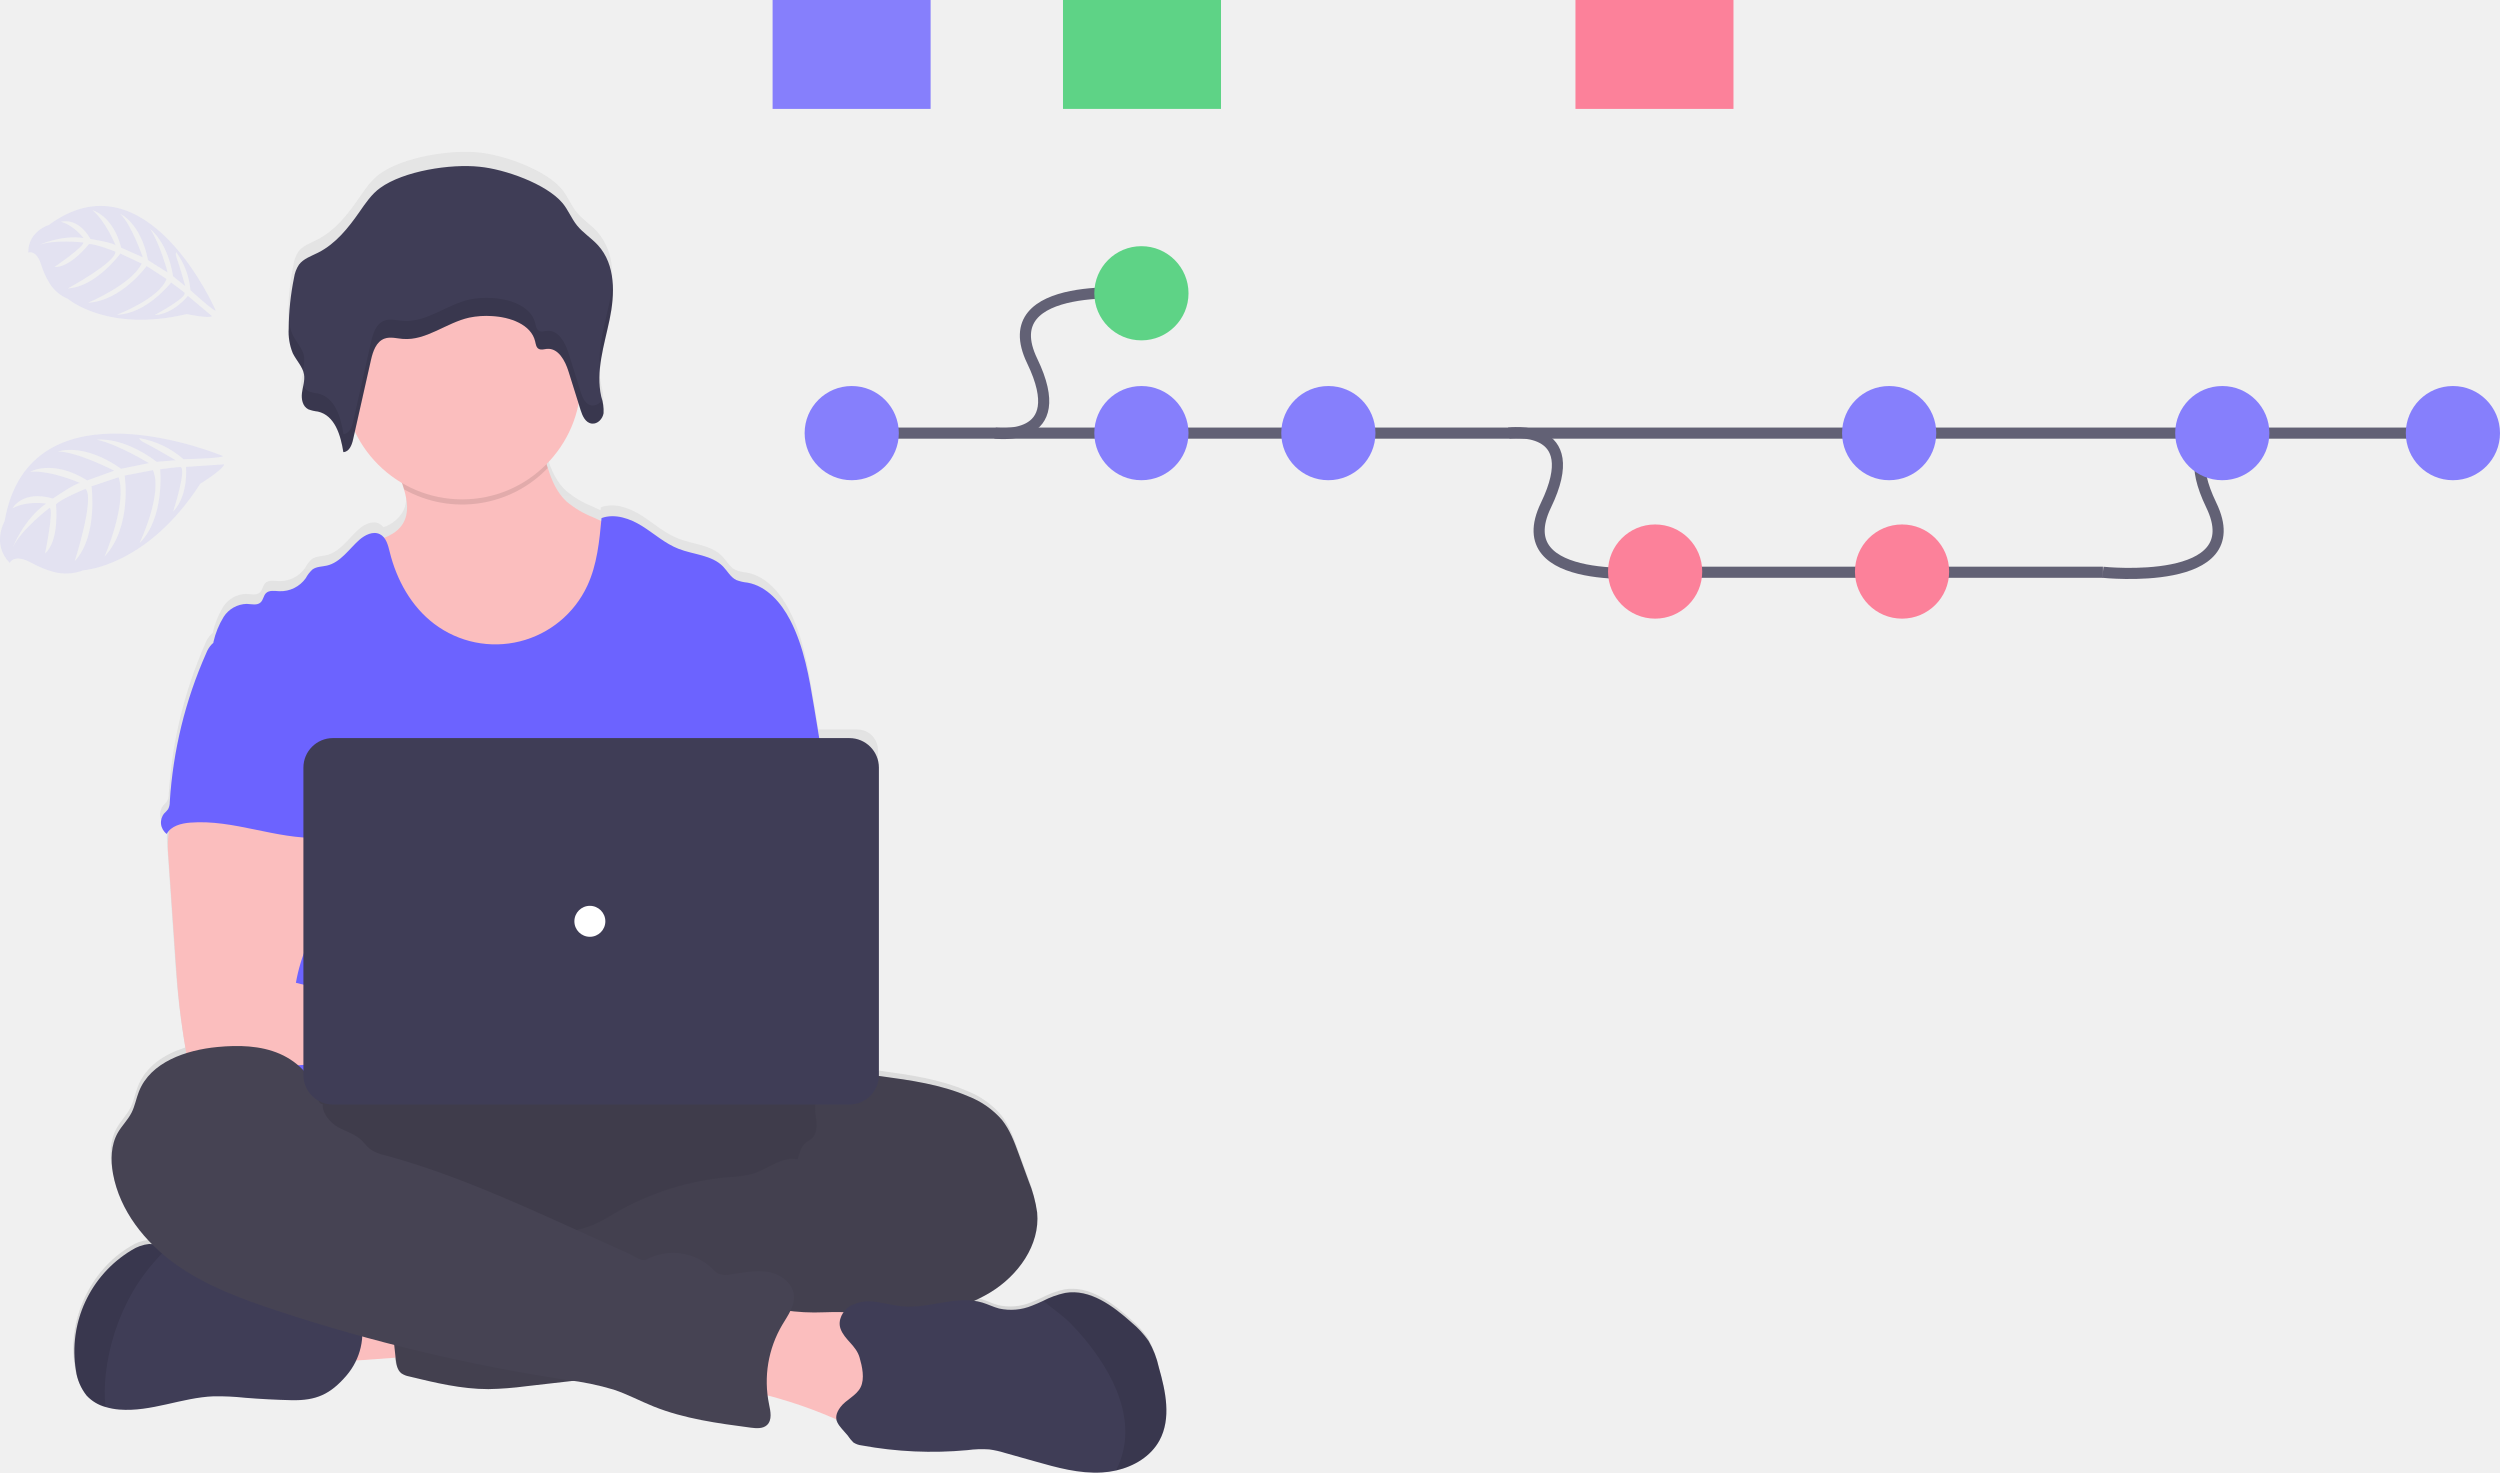
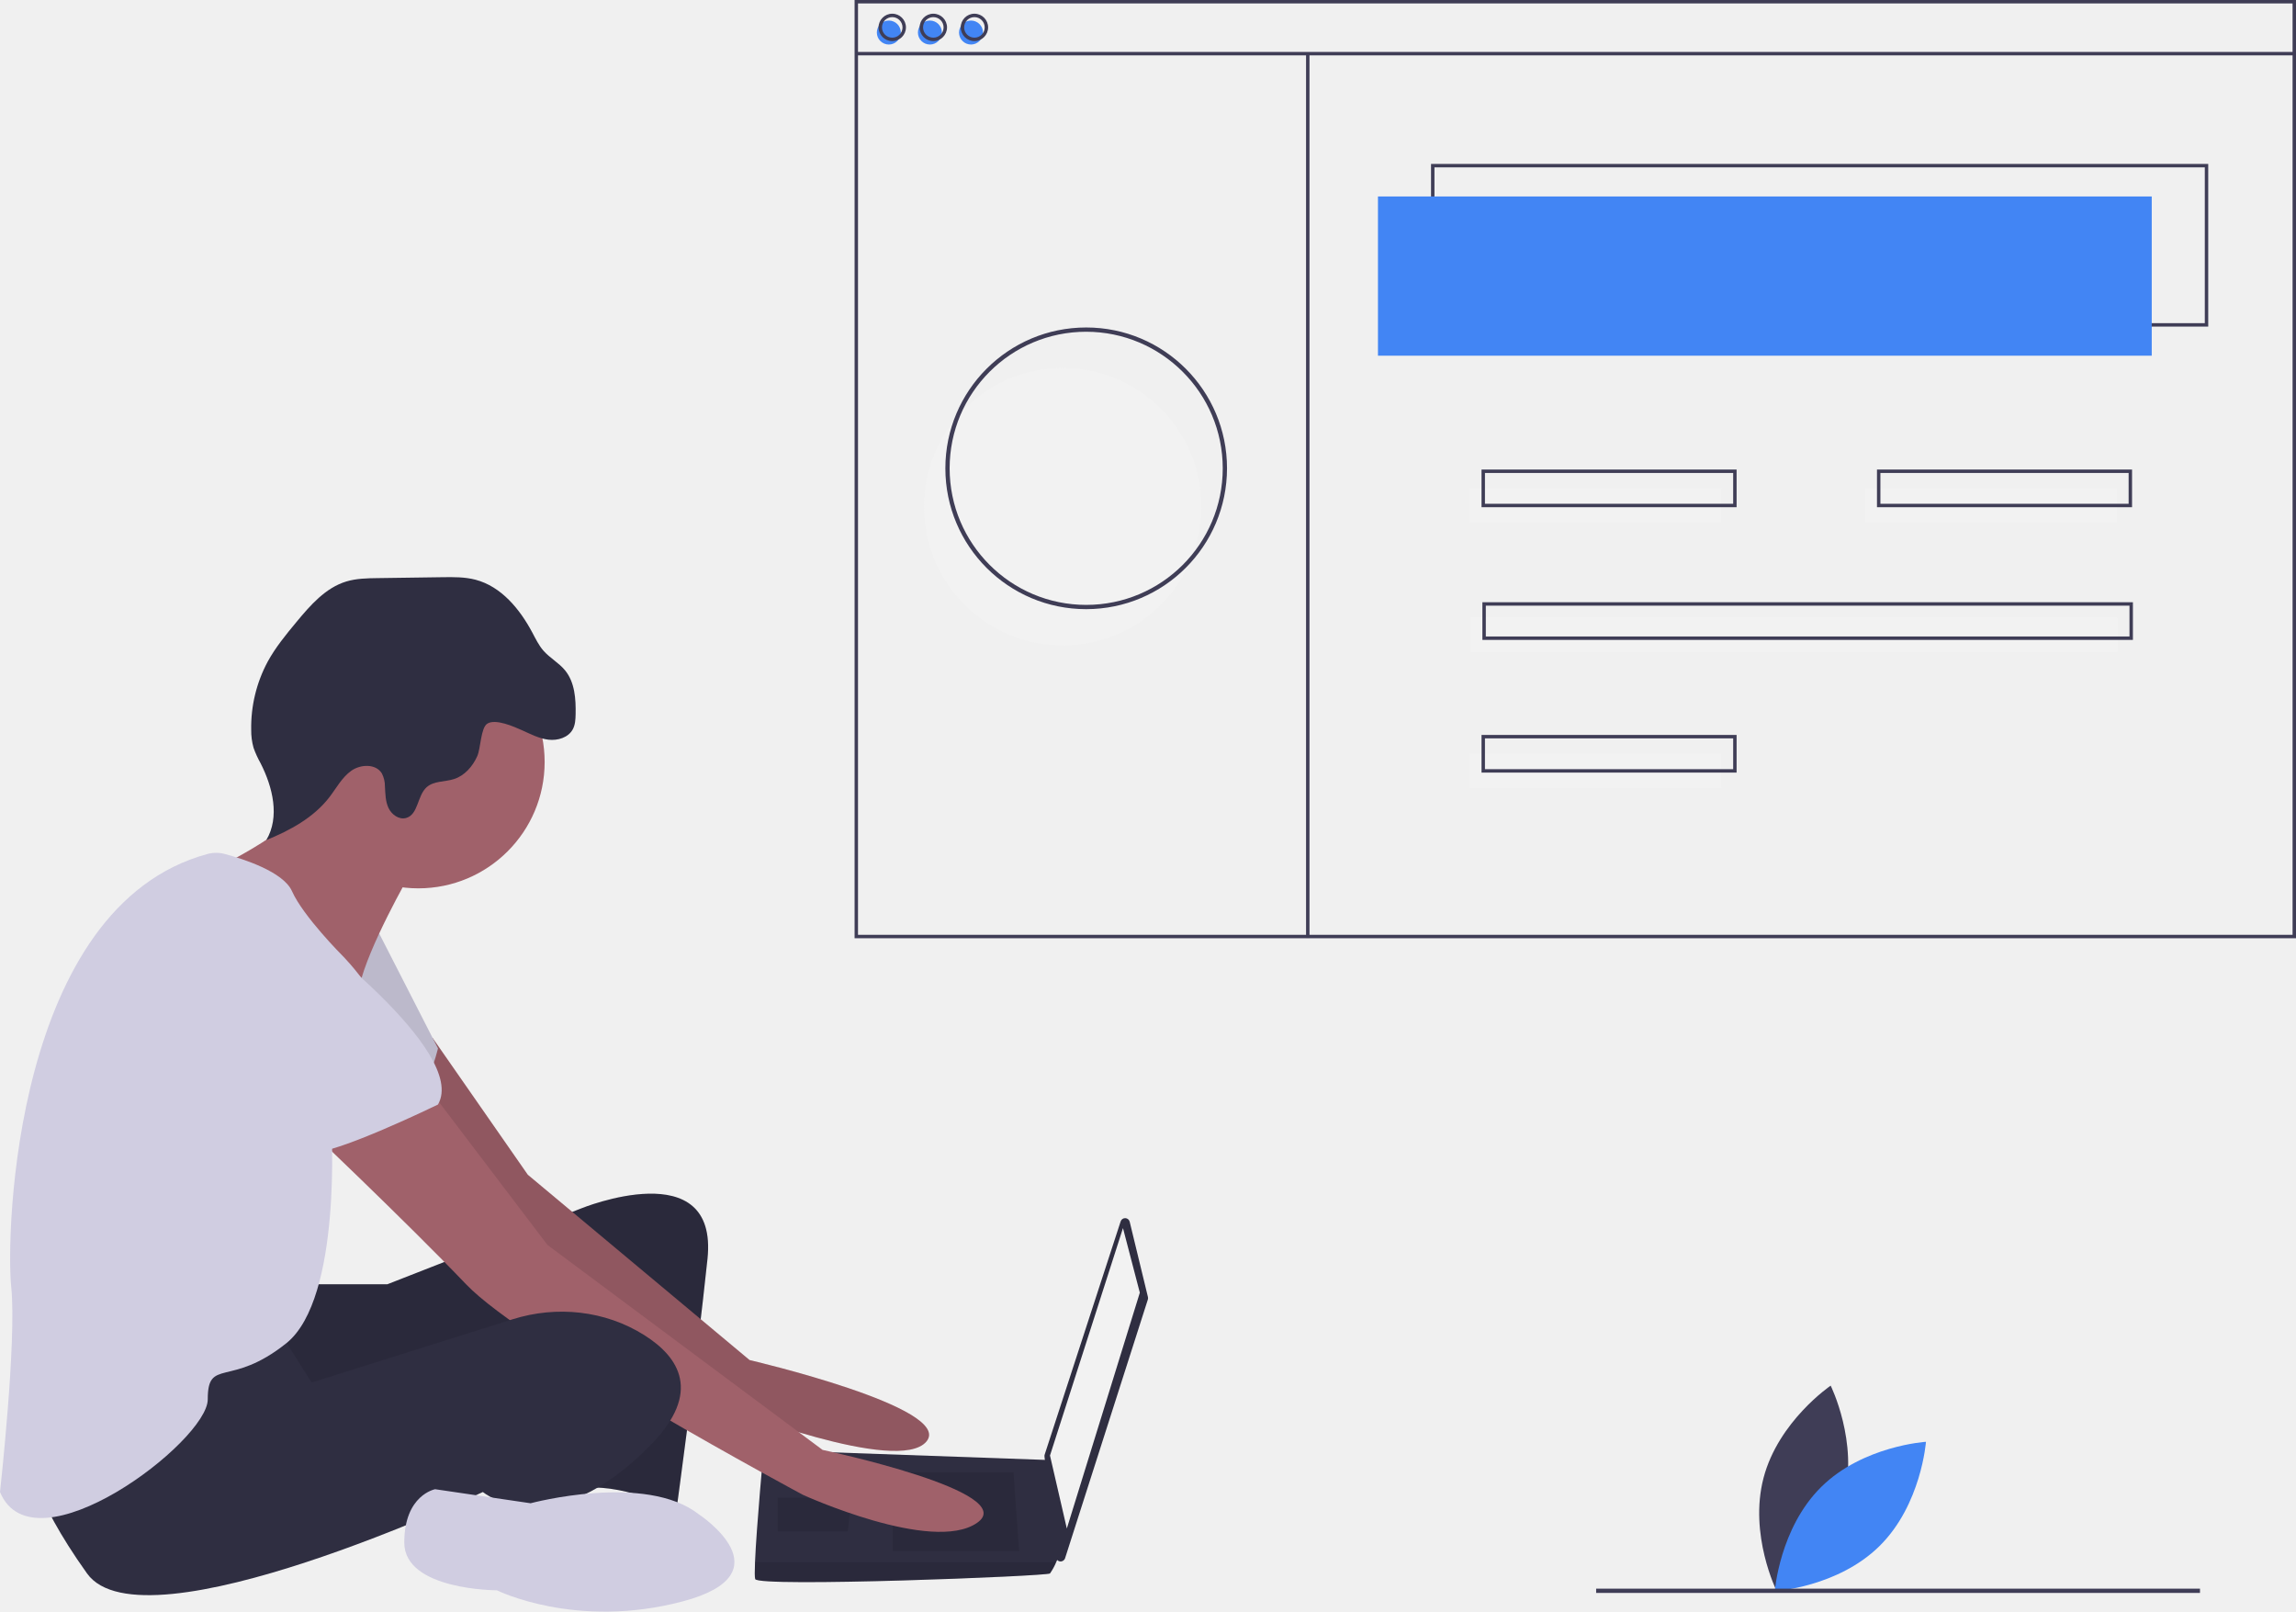
- <svg xmlns="http://www.w3.org/2000/svg" viewBox="0 0 674.38 397.257">
-   <defs>
-     <style>.a{fill:url(#a);}.b{fill:#fbbebe;}.c{fill:#464353;}.d,.i{opacity:0.1;}.e{fill:#6c63ff;}.f{opacity:0.05;}.g{fill:#3f3d56;}.h{fill:#fff;}.j{opacity:0.8;}.k{fill:none;stroke:#3f3d56;stroke-miterlimit:10;stroke-width:3px;}.l{fill:#3acc6c;}.m{fill:#ff6584;}</style>
-     <linearGradient id="a" x1="0.5" y1="1" x2="0.5" gradientUnits="objectBoundingBox">
-       <stop offset="0" stop-color="gray" stop-opacity="0.251" />
-       <stop offset="0.54" stop-color="gray" stop-opacity="0.122" />
-       <stop offset="1" stop-color="gray" stop-opacity="0.102" />
-     </linearGradient>
-   </defs>
-   <g transform="translate(-0.003 -85.389)">
-     <path class="a" d="M401.908,612.036a26.42,26.42,0,0,0-2.785-7.261,25.429,25.429,0,0,0-4.56-4.991c-5.047-4.581-11.243-9.231-17.933-8.075a23.943,23.943,0,0,0-5.945,2.172c-.975.453-1.956.905-2.959,1.288a14.738,14.738,0,0,1-8.925.78c-1.532-.411-2.959-1.149-4.469-1.608a14.163,14.163,0,0,0-2.193-.473,37.35,37.35,0,0,0,4.24-2.235c7.5-4.595,13.491-12.9,12.656-21.783a35.963,35.963,0,0,0-2.325-8.667l-2.673-7.393c-1.156-3.2-2.353-6.467-4.462-9.127a23.093,23.093,0,0,0-9.14-6.474c-7.414-3.223-15.517-4.358-23.516-5.458l-.557-.077V446.241a5.569,5.569,0,0,0-5.569-5.569H310.281q-.7-4.26-1.392-8.507c-1.323-8.082-2.694-16.311-6.418-23.586-2.437-4.762-6.314-9.308-11.542-10.24a11.2,11.2,0,0,1-3-.7c-1.532-.752-2.367-2.423-3.543-3.655-3.035-3.181-7.971-3.23-12.036-4.873-3.592-1.427-6.53-4.114-9.8-6.182s-7.337-3.536-10.957-2.193a7.344,7.344,0,0,1-.077.787l-2.325-1.072a25.613,25.613,0,0,1-7.073-4.26c-2.583-2.437-3.961-5.667-5.033-9.1-.111-.355-.216-.7-.327-1.079a32.322,32.322,0,0,0,8.66-16.534l.564,1.831a12.157,12.157,0,0,0,.446,1.211,4.776,4.776,0,0,0,1.392,1.97,2.472,2.472,0,0,0,.585.341,2.437,2.437,0,0,0,.6.153,2.228,2.228,0,0,0,.863-.063,3.293,3.293,0,0,0,2.088-1.935,4.176,4.176,0,0,0,.244-.849,4.391,4.391,0,0,0,.049-.529v-.724a1.358,1.358,0,0,0-.035-.348v-.181a2.026,2.026,0,0,0-.07-.411c-.028-.132,0-.077,0-.111-.035-.174-.077-.355-.111-.529v-.132c0-.042-.063-.285-.1-.432s-.049-.188-.07-.285v-.042h0c-.07-.278-.132-.55-.195-.828a23.933,23.933,0,0,1-.383-7.351,78.715,78.715,0,0,1,1.991-10.686l.146-.634c.056-.244.111-.487.16-.738.111-.5.223-1,.327-1.511h0l.251-1.281.188-1.142V324.1a33,33,0,0,0,.244-7.818h0a16.452,16.452,0,0,0-3.919-9.83c-1.747-1.942-4.052-3.376-5.674-5.416-1.518-1.907-2.374-4.26-3.947-6.133-4.344-5.186-15.5-9.182-22.339-9.878-7.839-.794-20.5,1.211-26.823,5.841-2.339,1.706-3.94,4.177-5.569,6.516-2.993,4.351-6.391,8.695-11.187,11.138-1.81.919-3.885,1.615-5.089,3.216a8.7,8.7,0,0,0-1.358,3.606,71.5,71.5,0,0,0-1.434,13.77h0v1.74a12.691,12.691,0,0,0,1.086,5.033c.111.237.237.466.369.7l.084.146a27.692,27.692,0,0,1,2.228,3.794,5.026,5.026,0,0,1,.341,1.156,8.521,8.521,0,0,1-.195,3.049h0a2.678,2.678,0,0,1-.09.459l-.063.3a.587.587,0,0,1-.056.306c-.056.3-.1.6-.146.891h0a6.265,6.265,0,0,0,.153,2.409,3.168,3.168,0,0,0,1.545,2.088,4.526,4.526,0,0,0,1.253.39c.439.077.884.125,1.316.223a6.494,6.494,0,0,1,1.594.592,6.417,6.417,0,0,1,1.344.863,7.656,7.656,0,0,1,.578.585,9.745,9.745,0,0,1,.989,1.351q.223.369.418.752a17.176,17.176,0,0,1,1.19,3.147c.181.647.334,1.3.466,1.956.063.292.118.585.167.87s.1.578.139.863h0a2.028,2.028,0,0,0,.557-.111,3.762,3.762,0,0,0,1.914-2.715c.056-.195.1-.383.146-.571.16-.7.327-1.462.487-2.193a32.281,32.281,0,0,0,12.7,13.993c.195.578.383,1.149.55,1.733.912,3.154,1.351,6.453-.23,9.21a9.745,9.745,0,0,1-5.138,4,3.4,3.4,0,0,0-1.149-.975c-1.831-.919-4.031.195-5.569,1.566-2.785,2.52-5.054,6.133-8.716,6.961-1.323.306-2.785.244-3.885,1.051a9.05,9.05,0,0,0-1.8,2.367,8.3,8.3,0,0,1-7.122,3.55c-1.274-.063-2.785-.355-3.655.578-.647.7-.7,1.8-1.392,2.457-.933.919-2.464.473-3.766.418a7.525,7.525,0,0,0-6.2,3.55,23.2,23.2,0,0,0-2.785,6.961v.042a4.976,4.976,0,0,0-.508.425,7.344,7.344,0,0,0-1.538,2.492,118.95,118.95,0,0,0-9.816,40.5,4.177,4.177,0,0,1-.446,1.963,9.658,9.658,0,0,1-1.023,1.114,3.905,3.905,0,0,0,.647,5.569,4.384,4.384,0,0,1,.745-.989c-.077.32-.146.633-.195.919a24.706,24.706,0,0,0-.077,6.126q.989,14.508,2,28.995c.188,2.736.376,5.465.627,8.194q.731,7.922,2.088,15.782a6.8,6.8,0,0,0,.153.7c-5.674,1.8-10.721,5.061-12.844,10.5-.738,1.88-1.072,3.926-1.977,5.729-1,1.977-2.631,3.557-3.717,5.493-1.873,3.328-1.956,7.407-1.274,11.138,1.316,7.275,5.249,13.777,10.442,19.068h-.7a10.889,10.889,0,0,0-4.755,1.706c-10.985,6.418-17.265,20.188-14.974,32.761a14.055,14.055,0,0,0,2.882,6.822,10.8,10.8,0,0,0,5.068,3.1,17.608,17.608,0,0,0,3.738.7c8.563.7,16.854-3.272,25.437-3.606a68.219,68.219,0,0,1,8.514.4q6.2.515,12.426.654c6.746.16,10.54-1.636,14.842-6.676a18.171,18.171,0,0,0,2.624-4.135c3.662-.209,7.706-.529,10.63-.766l.042.4c.16,1.392.4,2.993,1.518,3.871a5.3,5.3,0,0,0,2.088.856c7.031,1.727,14.146,3.481,21.386,3.481a90.293,90.293,0,0,0,10.157-.78l12.719-1.469a63.357,63.357,0,0,1,10.93,2.381c3.676,1.246,7.108,3.1,10.7,4.567,8.354,3.383,17.334,4.595,26.231,5.778,1.518.2,3.258.341,4.379-.7,1.448-1.392.968-3.717.557-5.667-.167-.8-.292-1.6-.39-2.409a122,122,0,0,1,17.571,6.1l1,.439c.292,1.518,1.692,2.729,3.035,4.365a11.135,11.135,0,0,0,1.538,1.907,5.132,5.132,0,0,0,2.207.794,102.9,102.9,0,0,0,28.493,1.288,29.146,29.146,0,0,1,5.876-.2,25.464,25.464,0,0,1,4.246.954l8.054,2.311c5.938,1.7,12.016,3.418,18.177,3.035a23.256,23.256,0,0,0,3.71-.536c4.873-1.128,9.412-3.85,11.751-8.229C405.215,625.9,403.69,618.58,401.908,612.036Z" transform="translate(-89.524 -158.501)" />
-     <path class="b" d="M205.03,745.4c-1.469-3.342-2.861-7.184-1.392-10.526a8.945,8.945,0,0,1,4.629-4.351,22.276,22.276,0,0,1,6.265-1.545A87.438,87.438,0,0,1,234.9,728.7c.494,3.912-.55,7.88-1.448,11.661-.814,3.481-1.281,4-4.873,4.177C226.255,744.66,205.58,746.63,205.03,745.4Z" transform="translate(-117.996 -293.221)" />
-     <ellipse class="c" cx="99.55" cy="27.846" rx="99.55" ry="27.846" transform="translate(49.476 373.944)" />
-     <ellipse class="d" cx="99.55" cy="27.846" rx="99.55" ry="27.846" transform="translate(49.476 373.944)" />
-     <path class="b" d="M291.085,444.6a30.972,30.972,0,0,1-15.97,14.508,40.084,40.084,0,0,1-12.677,2.409,36.111,36.111,0,0,1-13.993-1.706c-5.959-2.158-10.909-6.572-14.619-11.716s-6.265-11.02-8.486-16.944c-1.17-3.084-2.283-6.37-1.733-9.628,3.585-.814,7.511-2.012,9.363-5.193,1.58-2.729,1.142-6,.23-9.12-.258-.884-.557-1.761-.856-2.6-.7-2.019-3.1-5.855-1.392-7.581,1.065-1.093,5.527-1.65,7.066-2.36,4.741-2.186,9.113-5.346,14.32-6.384,4.5-.9,9.154-.056,13.651.877a4.49,4.49,0,0,1,1.685.606,4.052,4.052,0,0,1,1.253,1.88c1.281,3.119,2.033,6.565,3.063,9.816,1.072,3.4,2.45,6.6,5.033,9.015a25.694,25.694,0,0,0,7.08,4.219l6.168,2.826a8.11,8.11,0,0,1,2.917,1.887,7.386,7.386,0,0,1,1.392,3.787,35.378,35.378,0,0,1-3.495,21.407Z" transform="translate(-124.21 -189.811)" />
-     <path class="d" d="M274.971,401.461a32.023,32.023,0,0,1-38.755,5.75c-.258-.884-.557-1.761-.856-2.6-.7-2.019-3.1-5.855-1.392-7.581,1.065-1.093,5.527-1.65,7.066-2.36,4.741-2.186,9.113-5.346,14.32-6.384,4.5-.9,9.154-.056,13.652.877a4.49,4.49,0,0,1,1.685.606,4.052,4.052,0,0,1,1.253,1.88C273.189,394.764,273.941,398.21,274.971,401.461Z" transform="translate(-127.22 -189.811)" />
-     <circle class="b" cx="32.023" cy="32.023" r="32.023" transform="translate(92.638 156.049)" />
-     <path class="e" d="M328.237,493.4l-2.631-15.942c-1.33-8-2.7-16.151-6.419-23.356-2.443-4.72-6.321-9.217-11.549-10.15a11.174,11.174,0,0,1-3.007-.7c-1.532-.738-2.367-2.395-3.543-3.62-3.035-3.147-7.978-3.2-12.043-4.8-3.592-1.392-6.53-4.072-9.8-6.119s-7.344-3.481-10.964-2.172c-.585,6.231-1.2,12.6-3.85,18.274A27.345,27.345,0,0,1,223.174,455.1c-6.2-4.671-10.178-11.876-12.029-19.416-.453-1.838-.968-3.947-2.659-4.79-1.831-.919-4.031.195-5.569,1.545-2.785,2.5-5.061,6.077-8.723,6.92-1.323.306-2.785.244-3.885,1.044a8.841,8.841,0,0,0-1.81,2.346,8.354,8.354,0,0,1-7.122,3.523c-1.274-.063-2.785-.355-3.655.571-.647.7-.7,1.782-1.392,2.43-.94.912-2.464.466-3.773.418a7.612,7.612,0,0,0-6.2,3.481,22.453,22.453,0,0,0-2.785,6.864c7.609,16.944,14.57,33.91,22.179,50.854a4.337,4.337,0,0,1,.55,2.088,5.089,5.089,0,0,1-.947,2.089c-3.731,5.994-3.613,13.533-3.2,20.578s.912,14.487-2.235,20.8c-.856,1.733-1.97,3.321-2.785,5.054-1.907,3.926-2.6,16.485-1.483,20.7H333.034c-3-8.249-1.859-24.8-1.232-33.561.439-6.126-.7-12.245-1.183-18.371C329.553,517.76,330.305,505.891,328.237,493.4Z" transform="translate(-106.011 -201.402)" />
-     <path class="b" d="M146.149,544.865a24.644,24.644,0,0,0-.084,6.077l2,28.73c.188,2.708.376,5.409.627,8.11.48,5.242,1.2,10.442,2.088,15.636a2.785,2.785,0,0,0,2.854,2.708c8.806,1.866,17.9,1.789,26.892,1.281,13.714-.766,27.407-2.513,41.143-2.214,3.536.077,7.658,0,9.8-2.785s.9-7.289-1.9-9.537-6.6-2.785-10.192-2.785c-4.755-.049-9.509.627-14.25.348a70.6,70.6,0,0,1-12.823-2.36l-11.835-2.945a45.621,45.621,0,0,1,3.112-10.366c2.325-6.036,4.5-12.273,4.539-18.74s-2.395-13.269-7.692-16.972c-4.358-3.042-9.969-3.606-15.281-3.481-3.864.111-10.54-.815-14.069.7C148.286,537.493,146.671,542.129,146.149,544.865Z" transform="translate(-100.647 -234.626)" />
-     <path class="c" d="M356.9,643.11c2.318-.884,4.873-.564,7.358-.23,8,1.093,16.116,2.214,23.53,5.409a23.1,23.1,0,0,1,9.147,6.412c2.088,2.638,3.307,5.869,4.462,9.05l2.673,7.324a35.255,35.255,0,0,1,2.332,8.584c.835,8.765-5.158,17.028-12.7,21.581s-16.415,6.175-25.061,7.873-17.327,3.578-25.939,5.569a104.427,104.427,0,0,1-12.2,2.4c-9.217,1.044-18.852-.494-27.609,2.555-3.481,1.218-6.9,3.028-10.512,3.871a65.389,65.389,0,0,1-7.268,1.107l-16.575,1.894a90.416,90.416,0,0,1-10.164.78c-7.24,0-14.362-1.713-21.393-3.425a5.41,5.41,0,0,1-2.088-.842c-1.114-.877-1.357-2.43-1.518-3.836q-1.065-9.335-1.866-18.692c-.167-2.026-.292-4.219.815-5.924,1.392-2.088,4.107-2.743,6.586-3.147a171.867,171.867,0,0,1,31.8-2.207c4.045-4.045,10.714-4.066,16.011-6.265a47.62,47.62,0,0,0,5.646-3.07,73.791,73.791,0,0,1,31-9.795,28.856,28.856,0,0,0,6.342-.9c4.1-1.274,7.839-4.741,12.05-3.892.522-1.441.884-3.369,2.088-4.358.6-.508,1.337-.849,1.887-1.392,1.163-1.177,1.267-3.028,1.093-4.671s-.564-3.328-.139-4.929a6.815,6.815,0,0,1,.773-1.719C349.552,644.614,352.705,642.762,356.9,643.11Z" transform="translate(-126.622 -267.182)" />
-     <path class="f" d="M356.9,643.11c2.318-.884,4.873-.564,7.358-.23,8,1.093,16.116,2.214,23.53,5.409a23.1,23.1,0,0,1,9.147,6.412c2.088,2.638,3.307,5.869,4.462,9.05l2.673,7.324a35.255,35.255,0,0,1,2.332,8.584c.835,8.765-5.158,17.028-12.7,21.581s-16.415,6.175-25.061,7.873-17.327,3.578-25.939,5.569a104.427,104.427,0,0,1-12.2,2.4c-9.217,1.044-18.852-.494-27.609,2.555-3.481,1.218-6.9,3.028-10.512,3.871a65.389,65.389,0,0,1-7.268,1.107l-16.575,1.894a90.416,90.416,0,0,1-10.164.78c-7.24,0-14.362-1.713-21.393-3.425a5.41,5.41,0,0,1-2.088-.842c-1.114-.877-1.357-2.43-1.518-3.836q-1.065-9.335-1.866-18.692c-.167-2.026-.292-4.219.815-5.924,1.392-2.088,4.107-2.743,6.586-3.147a171.867,171.867,0,0,1,31.8-2.207c4.045-4.045,10.714-4.066,16.011-6.265a47.62,47.62,0,0,0,5.646-3.07,73.791,73.791,0,0,1,31-9.795,28.856,28.856,0,0,0,6.342-.9c4.1-1.274,7.839-4.741,12.05-3.892.522-1.441.884-3.369,2.088-4.358.6-.508,1.337-.849,1.887-1.392,1.163-1.177,1.267-3.028,1.093-4.671s-.564-3.328-.139-4.929a6.815,6.815,0,0,1,.773-1.719C349.552,644.614,352.705,642.762,356.9,643.11Z" transform="translate(-126.622 -267.182)" />
-     <path class="g" d="M183.065,743.565c-4.309,4.991-8.1,6.773-14.849,6.613q-6.224-.146-12.433-.647a69.767,69.767,0,0,0-8.521-.4c-8.59.334-16.882,4.267-25.451,3.578a18.042,18.042,0,0,1-3.738-.7A10.881,10.881,0,0,1,113,748.939a13.866,13.866,0,0,1-2.882-6.76A31.845,31.845,0,0,1,125.1,709.732a10.986,10.986,0,0,1,4.762-1.692,11.285,11.285,0,0,1,4.817,1.058l.1.042a36.43,36.43,0,0,1,11.932,7.964,6.725,6.725,0,0,0,1.824,1.469,6.266,6.266,0,0,0,2.151.4l9.147.578a21.675,21.675,0,0,1,4.595.633,36.525,36.525,0,0,1,4.831,2.089c4.922,2.2,10.38,2.785,15.7,3.634a2.347,2.347,0,0,1,1.392.557,2.179,2.179,0,0,1,.432.9,17.759,17.759,0,0,1-3.717,16.193Z" transform="translate(-89.627 -287.085)" />
-     <path class="d" d="M134.78,709.15a54.924,54.924,0,0,0-9.154,11.445,57.279,57.279,0,0,0-7.477,22.653,42.048,42.048,0,0,0-.077,8.778A10.88,10.88,0,0,1,113,748.949a13.866,13.866,0,0,1-2.882-6.76A31.845,31.845,0,0,1,125.1,709.742a10.984,10.984,0,0,1,4.762-1.692,11.286,11.286,0,0,1,4.817,1.058Z" transform="translate(-89.627 -287.088)" />
-     <path class="b" d="M390.912,733.939c5.117-.139,10.86-.4,14.619,3.049,3.585,3.258,4.059,8.632,4.3,13.471l.272,5.618a11.222,11.222,0,0,1-.536,5.068c-1.225,2.785-4.588,4.128-7.658,3.968s-5.889-1.5-8.695-2.715a122.315,122.315,0,0,0-23.669-7.456q.4-5.827,1.323-11.6c.425-2.666.494-7.129,2.276-9.342,1.887-2.339,4.344-1.072,6.906-.64a55.437,55.437,0,0,0,10.867.578Z" transform="translate(-168.595 -294.557)" />
-     <path class="c" d="M181.125,646.707c0,.7-1.093,0-1.19-.745-.766-5.632-5.235-10.275-10.442-12.531s-11.138-2.374-16.777-1.838c-8.528.808-18.1,4.072-21.219,12.043-.738,1.866-1.072,3.885-1.977,5.674-1,1.963-2.638,3.529-3.724,5.437-1.873,3.3-1.949,7.344-1.274,11.076,1.817,9.955,8.625,18.469,16.875,24.365s17.891,9.419,27.5,12.593A476.993,476.993,0,0,0,246.869,721.4a74.926,74.926,0,0,1,12.726,2.625c3.676,1.232,7.115,3.077,10.707,4.525,8.354,3.355,17.341,4.553,26.245,5.729,1.518.195,3.258.334,4.379-.7,1.448-1.344.968-3.683.557-5.611a30.178,30.178,0,0,1,3.557-21.414c1.49-2.506,3.425-5.075,3.147-7.978-.334-3.383-3.7-5.778-7.059-6.321s-6.767.258-10.136.7a5.43,5.43,0,0,1-3.446-.341,6.886,6.886,0,0,1-1.351-1.2,15.267,15.267,0,0,0-17.78-2.485c-1.246.7-3.133-.856-4.428-1.441l-14.64-6.627c-16.819-7.609-33.722-15.253-51.515-20.07a10.82,10.82,0,0,1-3.968-1.65c-.884-.7-1.518-1.643-2.332-2.416-1.775-1.678-4.247-2.346-6.377-3.536S180.637,649.1,181.125,646.707Z" transform="translate(-94.028 -263.776)" />
-     <path class="g" d="M492.142,766.686c-2.339,4.337-6.878,7.038-11.751,8.152a23.322,23.322,0,0,1-3.717.529c-6.161.383-12.245-1.323-18.183-3.007l-8.061-2.269a25.45,25.45,0,0,0-4.247-.947,29.141,29.141,0,0,0-5.876.2,104.138,104.138,0,0,1-28.542-1.281,5.032,5.032,0,0,1-2.207-.787,10.963,10.963,0,0,1-1.539-1.887c-2.193-2.638-4.553-4.177-1.956-7.658,1.5-2.019,4.274-3.028,5.437-5.346s.418-5.611-.272-8.006c-.94-3.307-4.031-4.734-5.138-7.769-.828-2.29.564-4.95,2.659-6.2a11.047,11.047,0,0,1,7.1-1.023c2.416.32,4.783,1,7.212,1.19,7.143.571,14.445-3.112,21.3-1.037,1.511.459,2.938,1.19,4.469,1.594a14.863,14.863,0,0,0,8.932-.773c1-.376,1.984-.828,2.959-1.274a23.829,23.829,0,0,1,5.952-2.151c6.69-1.149,12.893,3.481,17.94,8a25.367,25.367,0,0,1,4.56,4.943,24.813,24.813,0,0,1,2.785,7.191C493.806,753.515,495.33,760.768,492.142,766.686Z" transform="translate(-179.347 -292.775)" />
-     <path class="d" d="M516.509,766.667c-2.339,4.337-6.878,7.038-11.751,8.152a22.757,22.757,0,0,0,2.471-11.946c-.418-6.62-3.328-12.858-7.038-18.358a65.023,65.023,0,0,0-7.755-9.447c-2.214-2.228-4.936-4-7.317-6.036a23.821,23.821,0,0,1,5.952-2.151c6.69-1.149,12.893,3.481,17.94,8a25.363,25.363,0,0,1,4.56,4.943,24.811,24.811,0,0,1,2.785,7.191C518.173,753.5,519.7,760.75,516.509,766.667Z" transform="translate(-203.714 -292.757)" />
-     <path class="e" d="M157,473.672a7.206,7.206,0,0,0-1.545,2.471,116.857,116.857,0,0,0-9.816,40.112,4.01,4.01,0,0,1-.453,1.942,8.5,8.5,0,0,1-1.023,1.107,3.843,3.843,0,0,0,.654,5.569c1.149-2.165,3.9-2.868,6.342-3.056,11.7-.926,23.133,4.518,34.87,4.107-.828-2.861-2.019-5.611-2.694-8.507-2.986-12.858,4.462-26.857-.1-39.242-.912-2.478-2.437-4.915-4.838-6a12.887,12.887,0,0,0-3.1-.821c-2.966-.536-8.869-2.826-11.737-1.907-1.058.341-1.476,1.337-2.353,1.935C159.877,472.238,158.109,472.551,157,473.672Z" transform="translate(-99.84 -214.523)" />
-     <rect class="g" width="155.242" height="98.853" rx="7.97" transform="translate(81.847 284.488)" />
-     <circle class="h" cx="4.177" cy="4.177" r="4.177" transform="translate(154.943 329.738)" />
-     <path class="g" d="M217.421,296.269c-2.339,1.692-3.94,4.121-5.569,6.453-3,4.309-6.4,8.611-11.194,11.013-1.817.912-3.891,1.6-5.1,3.188a8.59,8.59,0,0,0-1.358,3.571,70.766,70.766,0,0,0-1.434,13.645,15.165,15.165,0,0,0,1.107,6.711c.954,1.949,2.673,3.6,3.028,5.722.271,1.657-.341,3.307-.557,4.971s.16,3.634,1.7,4.427a10.3,10.3,0,0,0,2.576.606c4.629,1.03,6.182,6.46,6.885,10.95,1.573-.091,2.283-1.894,2.611-3.362l4.824-21.448c.522-2.325,1.392-5.019,3.71-5.834,1.552-.536,3.251-.035,4.873.1,6.37.522,11.758-4.4,17.989-5.757a22.972,22.972,0,0,1,6.063-.4c4.915.244,10.63,2.262,11.674,6.85.174.745.278,1.636.975,2s1.427.056,2.158,0c3.119-.313,4.957,3.2,5.855,6.063l3.272,10.442c.487,1.58,1.309,3.439,3.021,3.641,1.58.195,2.924-1.3,3.161-2.785a12.2,12.2,0,0,0-.62-4.511c-1.538-6.857.815-13.874,2.249-20.745s1.692-14.765-3.119-20.056c-1.747-1.914-4.045-3.342-5.674-5.36-1.518-1.894-2.374-4.219-3.947-6.077-4.351-5.131-15.51-9.092-22.353-9.746C236.412,289.7,223.742,291.681,217.421,296.269Z" transform="translate(-114.884 -160.172)" />
-     <g class="i" transform="translate(77.893 161.263)">
-       <path d="M276.111,370.47c-1.713-.209-2.534-2.088-3.021-3.641q-1.636-5.228-3.272-10.442c-.9-2.875-2.736-6.384-5.855-6.063-.731.077-1.518.362-2.158,0s-.8-1.26-.975-2c-1.044-4.595-6.76-6.606-11.674-6.85a23.275,23.275,0,0,0-6.063.4c-6.231,1.392-11.619,6.265-17.989,5.757-1.643-.132-3.342-.634-4.873-.1-2.346.808-3.188,3.481-3.71,5.834L211.7,374.8c-.327,1.476-1.037,3.279-2.611,3.362-.7-4.483-2.256-9.913-6.885-10.944a10.943,10.943,0,0,1-2.576-.606,3.021,3.021,0,0,1-1.344-1.5c-.125.647-.271,1.295-.355,1.942-.209,1.657.16,3.634,1.7,4.428a10.3,10.3,0,0,0,2.576.606c4.629,1.03,6.182,6.46,6.885,10.95,1.573-.09,2.283-1.894,2.611-3.362l4.824-21.448c.522-2.325,1.392-5.019,3.71-5.834,1.552-.536,3.251-.035,4.873.1,6.37.522,11.758-4.4,17.989-5.757a22.972,22.972,0,0,1,6.063-.4c4.915.244,10.63,2.262,11.674,6.85.174.745.278,1.636.975,2s1.427.056,2.158,0c3.119-.313,4.957,3.2,5.855,6.063q1.629,5.228,3.272,10.442c.487,1.58,1.309,3.439,3.021,3.641,1.58.195,2.924-1.3,3.161-2.785a9.454,9.454,0,0,0-.418-3.7,2.875,2.875,0,0,1-2.743,1.608Z" transform="translate(-194.328 -336.95)" />
-       <path d="M196.915,359.789c-.355-2.123-2.088-3.773-3.028-5.722a11.451,11.451,0,0,1-1.03-4.177c0,.78-.07,1.559-.077,2.346a15.165,15.165,0,0,0,1.107,6.711c.773,1.58,2.047,2.973,2.687,4.581a10.484,10.484,0,0,0,.341-3.738Z" transform="translate(-192.78 -339.524)" />
-       <path d="M315.941,340.451c-1.267,6.07-3.244,12.252-2.631,18.337.4-4.49,1.706-9.008,2.631-13.464A35.5,35.5,0,0,0,316.749,335a42.565,42.565,0,0,1-.808,5.451Z" transform="translate(-229.368 -335)" />
-     </g>
-     <g class="j" transform="translate(208.414 85.389)">
-       <line class="k" x2="435.136" transform="translate(21.344 116.835)" />
-       <path class="k" d="M466.46,377.307s20.808,2.889,10.032-19.437,29.238-18.1,29.238-18.1" transform="translate(-406.459 -260.479)" />
-       <path class="k" d="M665.53,393.777s20.808-2.882,10.031,19.443,29.238,18.1,29.238,18.1" transform="translate(-466.946 -276.949)" />
-       <path class="k" d="M935.02,393.777s-20.815-2.882-10.031,19.443-29.238,18.1-29.238,18.1" transform="translate(-536.898 -276.949)" />
-       <line class="k" x1="114.816" transform="translate(244.036 154.364)" />
-       <circle class="e" cx="12.705" cy="12.705" r="12.705" transform="translate(8.639 104.13)" />
-       <circle class="l" cx="12.705" cy="12.705" r="12.705" transform="translate(86.782 66.406)" />
-       <circle class="e" cx="12.705" cy="12.705" r="12.705" transform="translate(86.782 104.13)" />
-       <circle class="e" cx="12.705" cy="12.705" r="12.705" transform="translate(137.211 104.13)" />
-       <circle class="m" cx="12.705" cy="12.705" r="12.705" transform="translate(225.358 141.472)" />
-       <circle class="m" cx="12.705" cy="12.705" r="12.705" transform="translate(291.966 141.472)" />
-       <circle class="e" cx="12.705" cy="12.705" r="12.705" transform="translate(288.492 104.13)" />
-       <circle class="e" cx="12.705" cy="12.705" r="12.705" transform="translate(440.559 104.13)" />
-       <circle class="e" cx="12.705" cy="12.705" r="12.705" transform="translate(378.351 104.13)" />
-       <rect class="e" width="42.625" height="29.378" />
-       <rect class="l" width="42.625" height="29.378" transform="translate(78.331)" />
-       <rect class="m" width="42.625" height="29.378" transform="translate(216.572)" />
-     </g>
-     <g class="i" transform="translate(0.003 202.35)">
-       <path class="e" d="M141,400.07S88.952,378.183,82.13,417.675c0,0-3.557,6.154,1.392,11.236,0,0,1.065-2.729,6.091.091a25.877,25.877,0,0,0,5.681,2.311,12.782,12.782,0,0,0,8.089-.432h0s17.118-.926,31.515-23.321c0,0,6.175-3.815,6.481-5.249l-10.317.7s.794,7.553-3.481,12.085c0,0,3.787-11.723,1.97-12.05-.369-.07-5.451.6-5.451.6s1.316,13.136-5.569,19.931c0,0,6.391-13.359,3.613-19.694l-7.616,1.469s2.088,13.819-5.444,21.852c0,0,6.2-14.2,3.8-21.414l-7.289,2.45s1.754,13.512-4.546,20.188c0,0,5.5-17.132,2.91-19.492,0,0-6.558,2.659-7.957,4.177,0,0,1.037,9.746-2.966,13.262,0,0,2.457-11.835,1.239-12.322,0,0-7.616,5.736-9.941,10.686,0,0,2.9-7.56,8.987-11.835,0,0-5.117-.863-9.05,1.274,0,0,2.631-5.019,10.895-2.638,0,0,6.119-4.24,7.344-4.177,0,0-7.818-3.481-13.464-3.049,0,0,6.057-3.481,15.371,2.332l7.275-2.624s-10.094-5.172-15.148-5.152c0,0,6.725-2.6,17.035,4.636l7.449-1.518s-8.354-5.117-13.986-6.307c0,0,6.753-1.072,16.137,5.952l5.089-.425s-6.161-3.634-8.027-4.518-1.782-1.455-1.782-1.455a24.289,24.289,0,0,1,11.932,5.695S140.962,400.717,141,400.07Z" transform="translate(-80.893 -394.021)" />
-     </g>
-     <g class="i" transform="translate(7.63 140.939)">
-       <path class="e" d="M142.411,334.031s-18.434-42.653-44.992-23.091c0,0-5.611,1.629-5.569,7.449,0,0,2.186-1.016,3.571,3.53a20.954,20.954,0,0,0,2.088,4.6,10.442,10.442,0,0,0,5.047,4.351h0s10.7,9.2,32.023,4.1c0,0,5.848,1.246,6.843.578l-6.516-5.479s-3.836,4.943-8.973,5.179c0,0,8.932-4.8,8.041-6.036-.181-.251-3.585-2.743-3.585-2.743s-6.7,8.549-14.619,8.681c0,0,11.41-4.3,13.366-9.642l-5.36-3.481s-6.76,9.4-15.81,9.892c0,0,11.772-4.908,14.459-10.561l-5.729-2.694s-6.655,9.05-14.181,9.391c0,0,13.032-7.045,12.83-9.92,0,0-5.409-2.158-7.129-2.033,0,0-4.922,6.37-9.314,6.189,0,0,8.208-5.632,7.762-6.613,0,0-7.8-.933-11.995.7,0,0,6.029-2.84,12.078-1.907,0,0-2.548-3.432-6.091-4.386,0,0,4.428-1.483,7.978,4.629,0,0,6.043.975,6.753,1.7,0,0-2.652-6.537-6.265-9.482,0,0,5.569,1.392,7.8,10.143l5.82,2.583s-3.049-8.827-6.07-11.688c0,0,5.479,2.283,7.484,12.461l5.291,3.335s-2.047-7.8-4.713-11.716c0,0,4.622,3.216,6.189,12.733l3.272,2.645s-1.594-5.667-2.2-7.254-.23-1.88-.23-1.88a19.945,19.945,0,0,1,3.822,10.219S142.015,334.386,142.411,334.031Z" transform="translate(-91.85 -305.806)" />
-     </g>
-   </g>
+ <svg xmlns="http://www.w3.org/2000/svg" id="ade8c9af-7e2e-4eda-b5c8-b06129257226" data-name="Layer 1" width="1076.064" height="755.228" viewBox="0 0 1076.064 755.228">
+   <path d="M926.114,774.809c-6.985,26.598-31.459,43.22-31.459,43.22s-13.15-26.502-6.166-53.1,31.459-43.22,31.459-43.22S933.098,748.211,926.114,774.809Z" transform="translate(-61.96814 -72.38605)" fill="#3f3d56" />
+   <path d="M915.52,769.183c-19.563,19.327-21.751,48.831-21.751,48.831s29.528-1.831,49.091-21.159,21.751-48.831,21.751-48.831S935.082,749.855,915.52,769.183Z" transform="translate(-61.96814 -72.38605)" fill="#4285f4" />
+   <path d="M206.702,674.194h36.841l90.788-35.526s64.472-26.315,59.209,23.684-14.473,117.103-14.473,117.103-28.947-13.158-44.736-9.21-5.263-80.262-5.263-80.262-128.945,61.841-140.787,53.946-14.473-63.157-14.473-63.157Z" transform="translate(-61.96814 -72.38605)" fill="#2f2e41" />
+   <path d="M206.702,674.194h36.841l90.788-35.526s64.472-26.315,59.209,23.684-14.473,117.103-14.473,117.103-28.947-13.158-44.736-9.21-5.263-80.262-5.263-80.262-128.945,61.841-140.787,53.946-14.473-63.157-14.473-63.157Z" transform="translate(-61.96814 -72.38605)" opacity="0.1" />
+   <path d="M264.746,558.82l44.586,64.059L413.277,709.72s96.051,22.368,82.893,38.157S402.751,732.088,402.751,732.088s-119.735-86.84-123.682-93.419S231.702,570.249,231.702,570.249Z" transform="translate(-61.96814 -72.38605)" fill="#a0616a" />
+   <path d="M264.746,558.82l44.586,64.059L413.277,709.72s96.051,22.368,82.893,38.157S402.751,732.088,402.751,732.088s-119.735-86.84-123.682-93.419S231.702,570.249,231.702,570.249Z" transform="translate(-61.96814 -72.38605)" opacity="0.1" />
+   <path d="M238.281,507.092l28.947,56.578s-6.579,27.631-17.105,30.263-55.262-34.21-55.262-34.21Z" transform="translate(-61.96814 -72.38605)" fill="#d0cde1" />
+   <path d="M238.281,507.092l28.947,56.578s-6.579,27.631-17.105,30.263-55.262-34.21-55.262-34.21Z" transform="translate(-61.96814 -72.38605)" opacity="0.1" />
+   <path d="M591.419,644.9,599.97,680.172a2.203,2.203,0,0,1-.043,1.19L561.14,802.574a2.203,2.203,0,0,1-4.287-.423l-5.366-47.219a2.203,2.203,0,0,1,.094-.931L587.184,644.737A2.203,2.203,0,0,1,591.419,644.9Z" transform="translate(-61.96814 -72.38605)" fill="#2f2e41" />
+   <polygon points="526.306 575.493 534.2 605.756 499.99 716.28 492.096 682.07 526.306 575.493" fill="#f2f2f2" />
+   <path d="M415.909,812.35c1.316,3.947,136.839-1.316,138.155-2.632a28.561,28.561,0,0,0,2.895-5.263c1.237-2.632,2.368-5.263,2.368-5.263L554.064,756.588l-134.208-4.763s-3.355,36.105-4.039,52.631C415.646,808.626,415.646,811.56,415.909,812.35Z" transform="translate(-61.96814 -72.38605)" fill="#2f2e41" />
+   <polygon points="474.991 689.965 477.622 726.806 418.413 726.806 418.413 689.965 474.991 689.965" opacity="0.1" />
+   <polygon points="398.677 701.806 399.03 701.736 397.361 717.596 364.467 717.596 364.467 701.806 398.677 701.806" opacity="0.1" />
+   <path d="M415.909,812.35c1.316,3.947,136.839-1.316,138.155-2.632a28.561,28.561,0,0,0,2.895-5.263H415.817C415.646,808.626,415.646,811.56,415.909,812.35Z" transform="translate(-61.96814 -72.38605)" opacity="0.1" />
+   <circle cx="196.049" cy="357.076" r="59.209" fill="#a0616a" />
+   <path d="M254.07,482.093s-19.736,34.21-23.684,52.631-59.209-36.841-59.209-36.841l-7.237-19.079s51.973-24.342,48.025-44.078S254.07,482.093,254.07,482.093Z" transform="translate(-61.96814 -72.38605)" fill="#a0616a" />
+   <path d="M264.596,584.722l53.946,71.051,128.945,96.051s93.419,19.736,72.367,34.21-81.577-13.158-81.577-13.158S308.016,703.141,280.385,674.194s-78.946-77.63-78.946-77.63Z" transform="translate(-61.96814 -72.38605)" fill="#a0616a" />
+   <path d="M192.229,695.247,208.018,720.246l94.231-29.646c20.676-6.505,43.348-4.111,61.687,7.442,16.447,10.362,26.973,26.809,3.289,51.15-47.368,48.683-78.946,22.368-78.946,22.368S129.072,846.559,102.757,809.718s-27.631-55.262-27.631-55.262S176.44,691.299,192.229,695.247Z" transform="translate(-61.96814 -72.38605)" fill="#2f2e41" />
+   <path d="M389.593,782.087s42.104,27.631-7.895,40.789-86.84-5.263-86.84-5.263-43.42,0-43.42-22.368,14.473-25,14.473-25l44.736,6.579S364.594,762.351,389.593,782.087Z" transform="translate(-61.96814 -72.38605)" fill="#d0cde1" />
+   <path d="M306.589,414.568c4.03,1.797,8.026,3.923,12.408,4.444s9.371-1.008,11.444-4.903c1.12-2.104,1.248-4.578,1.3-6.961.158-7.225-.364-15.036-4.943-20.627-2.914-3.559-7.167-5.802-10.184-9.274-2.161-2.488-3.599-5.503-5.148-8.411-5.866-11.017-14.551-21.606-26.622-24.782-5.04-1.326-10.328-1.262-15.539-1.188l-30.397.429c-4.919.069-9.914.15-14.623,1.574-9.784,2.958-16.908,11.186-23.432,19.054-4.881,5.887-9.775,11.834-13.439,18.547a65.079,65.079,0,0,0-7.714,31.887,29.833,29.833,0,0,0,1.093,8.437,46.822,46.822,0,0,0,3.316,7.284c5.7,11.197,9.085,25.182,2.665,35.983,11.152-4.555,22.186-10.528,29.542-20.068,3.291-4.267,5.872-9.263,10.258-12.395s11.532-3.403,14.346,1.193a12.857,12.857,0,0,1,1.451,6.022c.206,3.45.2,7.033,1.663,10.164s4.947,5.658,8.273,4.721c5.729-1.614,5.18-10.406,9.593-14.4,3.351-3.033,8.521-2.453,12.826-3.83,5.016-1.604,8.779-5.95,10.924-10.759,1.63-3.656,1.606-13.223,4.691-15.203C294.208,409.022,303.004,412.969,306.589,414.568Z" transform="translate(-61.96814 -72.38605)" fill="#2f2e41" />
+   <path d="M159.24,472.562a15.616,15.616,0,0,1,8.128.021c8.446,2.268,27.38,8.27,31.44,17.405,5.263,11.842,23.684,30.263,23.684,30.263s25,25,19.736,42.104-25,36.841-25,36.841,5.263,81.577-21.052,102.63-36.841,6.579-36.841,26.315S77.757,809.718,61.968,771.561c0,0,7.895-71.051,5.263-96.051C64.638,650.871,68.434,497.145,159.24,472.562Z" transform="translate(-61.96814 -72.38605)" fill="#d0cde1" />
+   <path d="M201.439,505.777s80.262,59.209,65.788,84.209c0,0-48.683,23.684-59.209,22.368s-51.315-47.368-61.841-51.315S130.388,486.04,201.439,505.777Z" transform="translate(-61.96814 -72.38605)" fill="#d0cde1" />
+   <circle cx="498.064" cy="237.458" r="65" fill="#f2f2f2" />
+   <path d="M1096.898,225.427H732.649V149.207H1096.898ZM734.254,223.822h361.039v-73.01H734.254Z" transform="translate(-61.96814 -72.38605)" fill="#3f3d56" />
+   <rect x="645.809" y="92.065" width="362.644" height="74.615" fill="#4285f4" />
+   <circle cx="416.565" cy="15.244" r="5.616" fill="#4285f4" />
+   <circle cx="435.82" cy="15.244" r="5.616" fill="#4285f4" />
+   <circle cx="455.076" cy="15.244" r="5.616" fill="#4285f4" />
+   <path d="M1138.032,512.052H462.487V72.386h675.545Zm-673.94-1.605h672.336V73.991H464.092Z" transform="translate(-61.96814 -72.38605)" fill="#3f3d56" />
+   <rect x="401.321" y="24.338" width="673.94" height="1.605" fill="#3f3d56" />
+   <path d="M480.138,91.641a6.418,6.418,0,1,1,6.418-6.418A6.426,6.426,0,0,1,480.138,91.641Zm0-11.232a4.814,4.814,0,1,0,4.814,4.814A4.819,4.819,0,0,0,480.138,80.409Z" transform="translate(-61.96814 -72.38605)" fill="#3f3d56" />
+   <path d="M499.393,91.641a6.418,6.418,0,1,1,6.418-6.418A6.426,6.426,0,0,1,499.393,91.641Zm0-11.232a4.814,4.814,0,1,0,4.814,4.814A4.819,4.819,0,0,0,499.393,80.409Z" transform="translate(-61.96814 -72.38605)" fill="#3f3d56" />
+   <path d="M518.649,91.641A6.418,6.418,0,1,1,525.067,85.223,6.426,6.426,0,0,1,518.649,91.641Zm0-11.232a4.814,4.814,0,1,0,4.814,4.814A4.819,4.819,0,0,0,518.649,80.409Z" transform="translate(-61.96814 -72.38605)" fill="#3f3d56" />
+   <rect x="612.109" y="25.14" width="1.605" height="414.346" fill="#3f3d56" />
+   <rect x="688.733" y="228.859" width="117.94" height="16.046" fill="#f2f2f2" />
+   <rect x="874.067" y="228.859" width="117.94" height="16.046" fill="#f2f2f2" />
+   <path d="M875.861,310.07H756.317V292.42H875.861Zm-117.94-1.605H874.257V294.024H757.922Z" transform="translate(-61.96814 -72.38605)" fill="#3f3d56" />
+   <rect x="688.733" y="353.217" width="117.94" height="16.046" fill="#f2f2f2" />
+   <path d="M875.861,434.428H756.317V416.778H875.861Zm-117.94-1.605H874.257V418.382H757.922Z" transform="translate(-61.96814 -72.38605)" fill="#3f3d56" />
+   <rect x="689.134" y="289.433" width="303.273" height="16.046" fill="#f2f2f2" />
+   <path d="M1061.596,372.249H756.718V354.599h304.878ZM758.323,370.645h301.669V356.203H758.323Z" transform="translate(-61.96814 -72.38605)" fill="#3f3d56" />
+   <path d="M1061.195,310.07H941.651V292.42H1061.195Zm-117.94-1.605h116.335V294.024H943.255Z" transform="translate(-61.96814 -72.38605)" fill="#3f3d56" />
+   <path d="M571.032,357.844a66,66,0,1,1,66-66A66.075,66.075,0,0,1,571.032,357.844Zm0-130a64,64,0,1,0,64,64A64.073,64.073,0,0,0,571.032,227.844Z" transform="translate(-61.96814 -72.38605)" fill="#3f3d56" />
+   <rect x="748.064" y="744.458" width="283" height="2" fill="#3f3d56" />
</svg>
